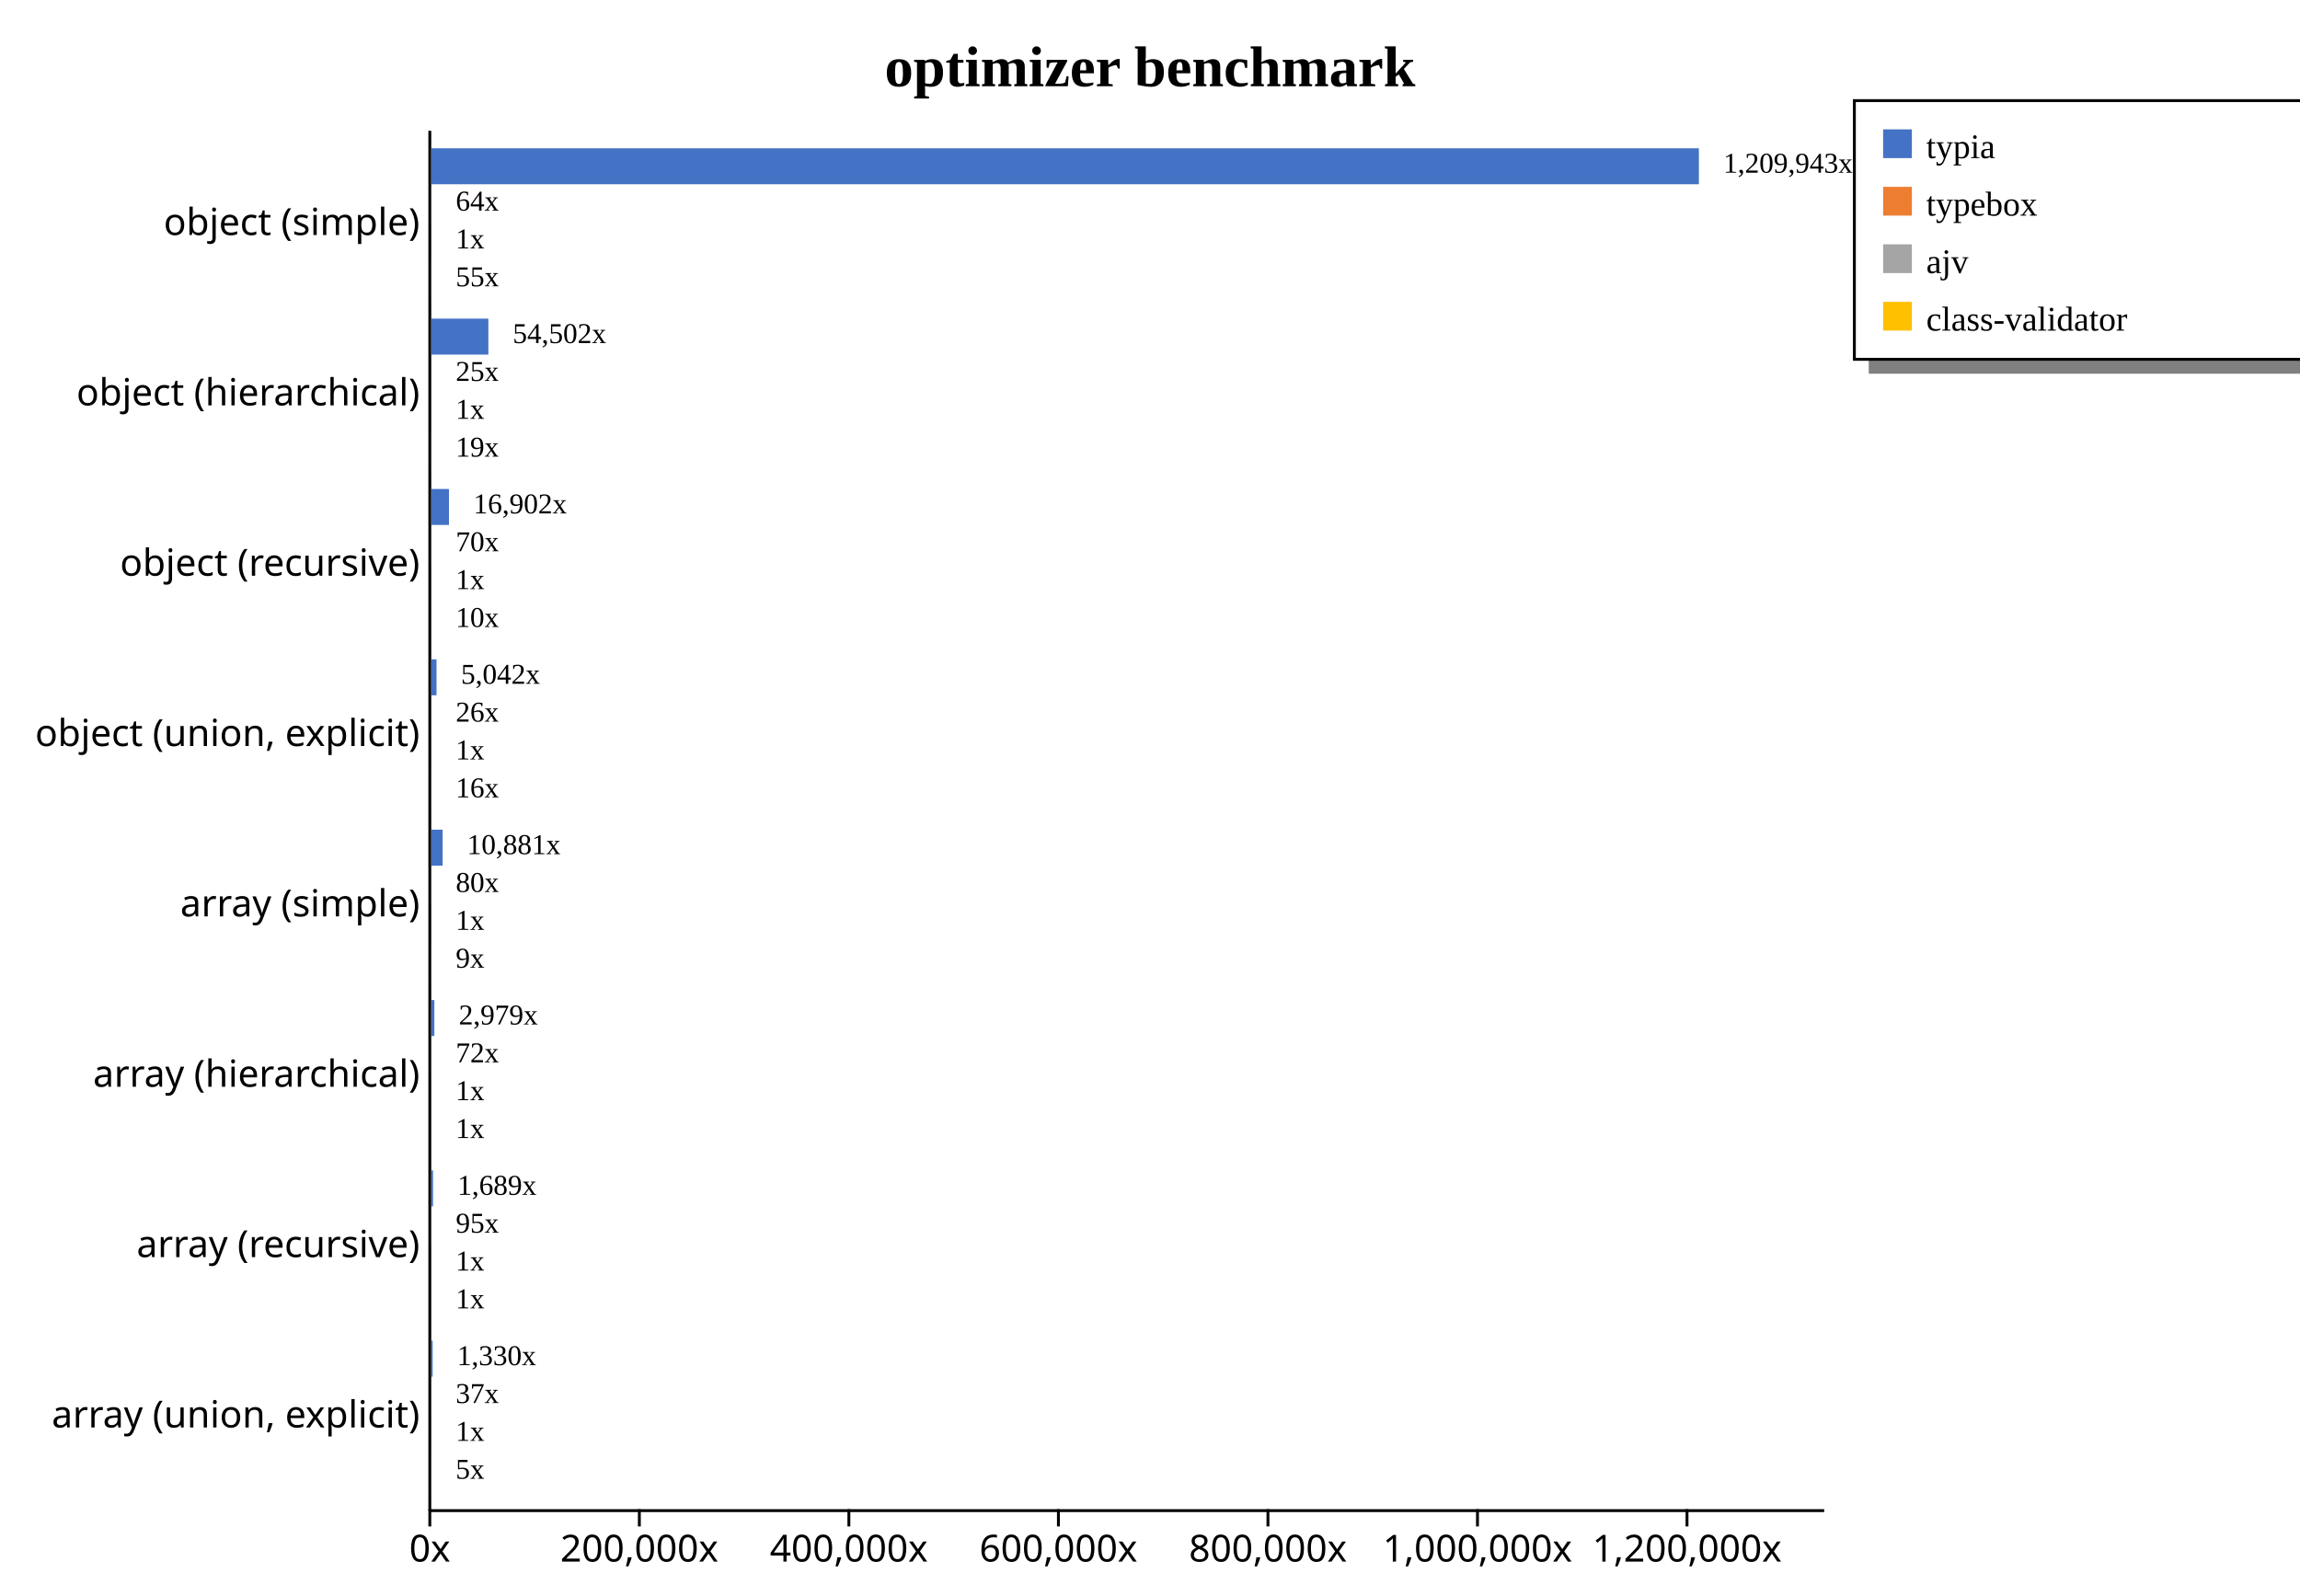
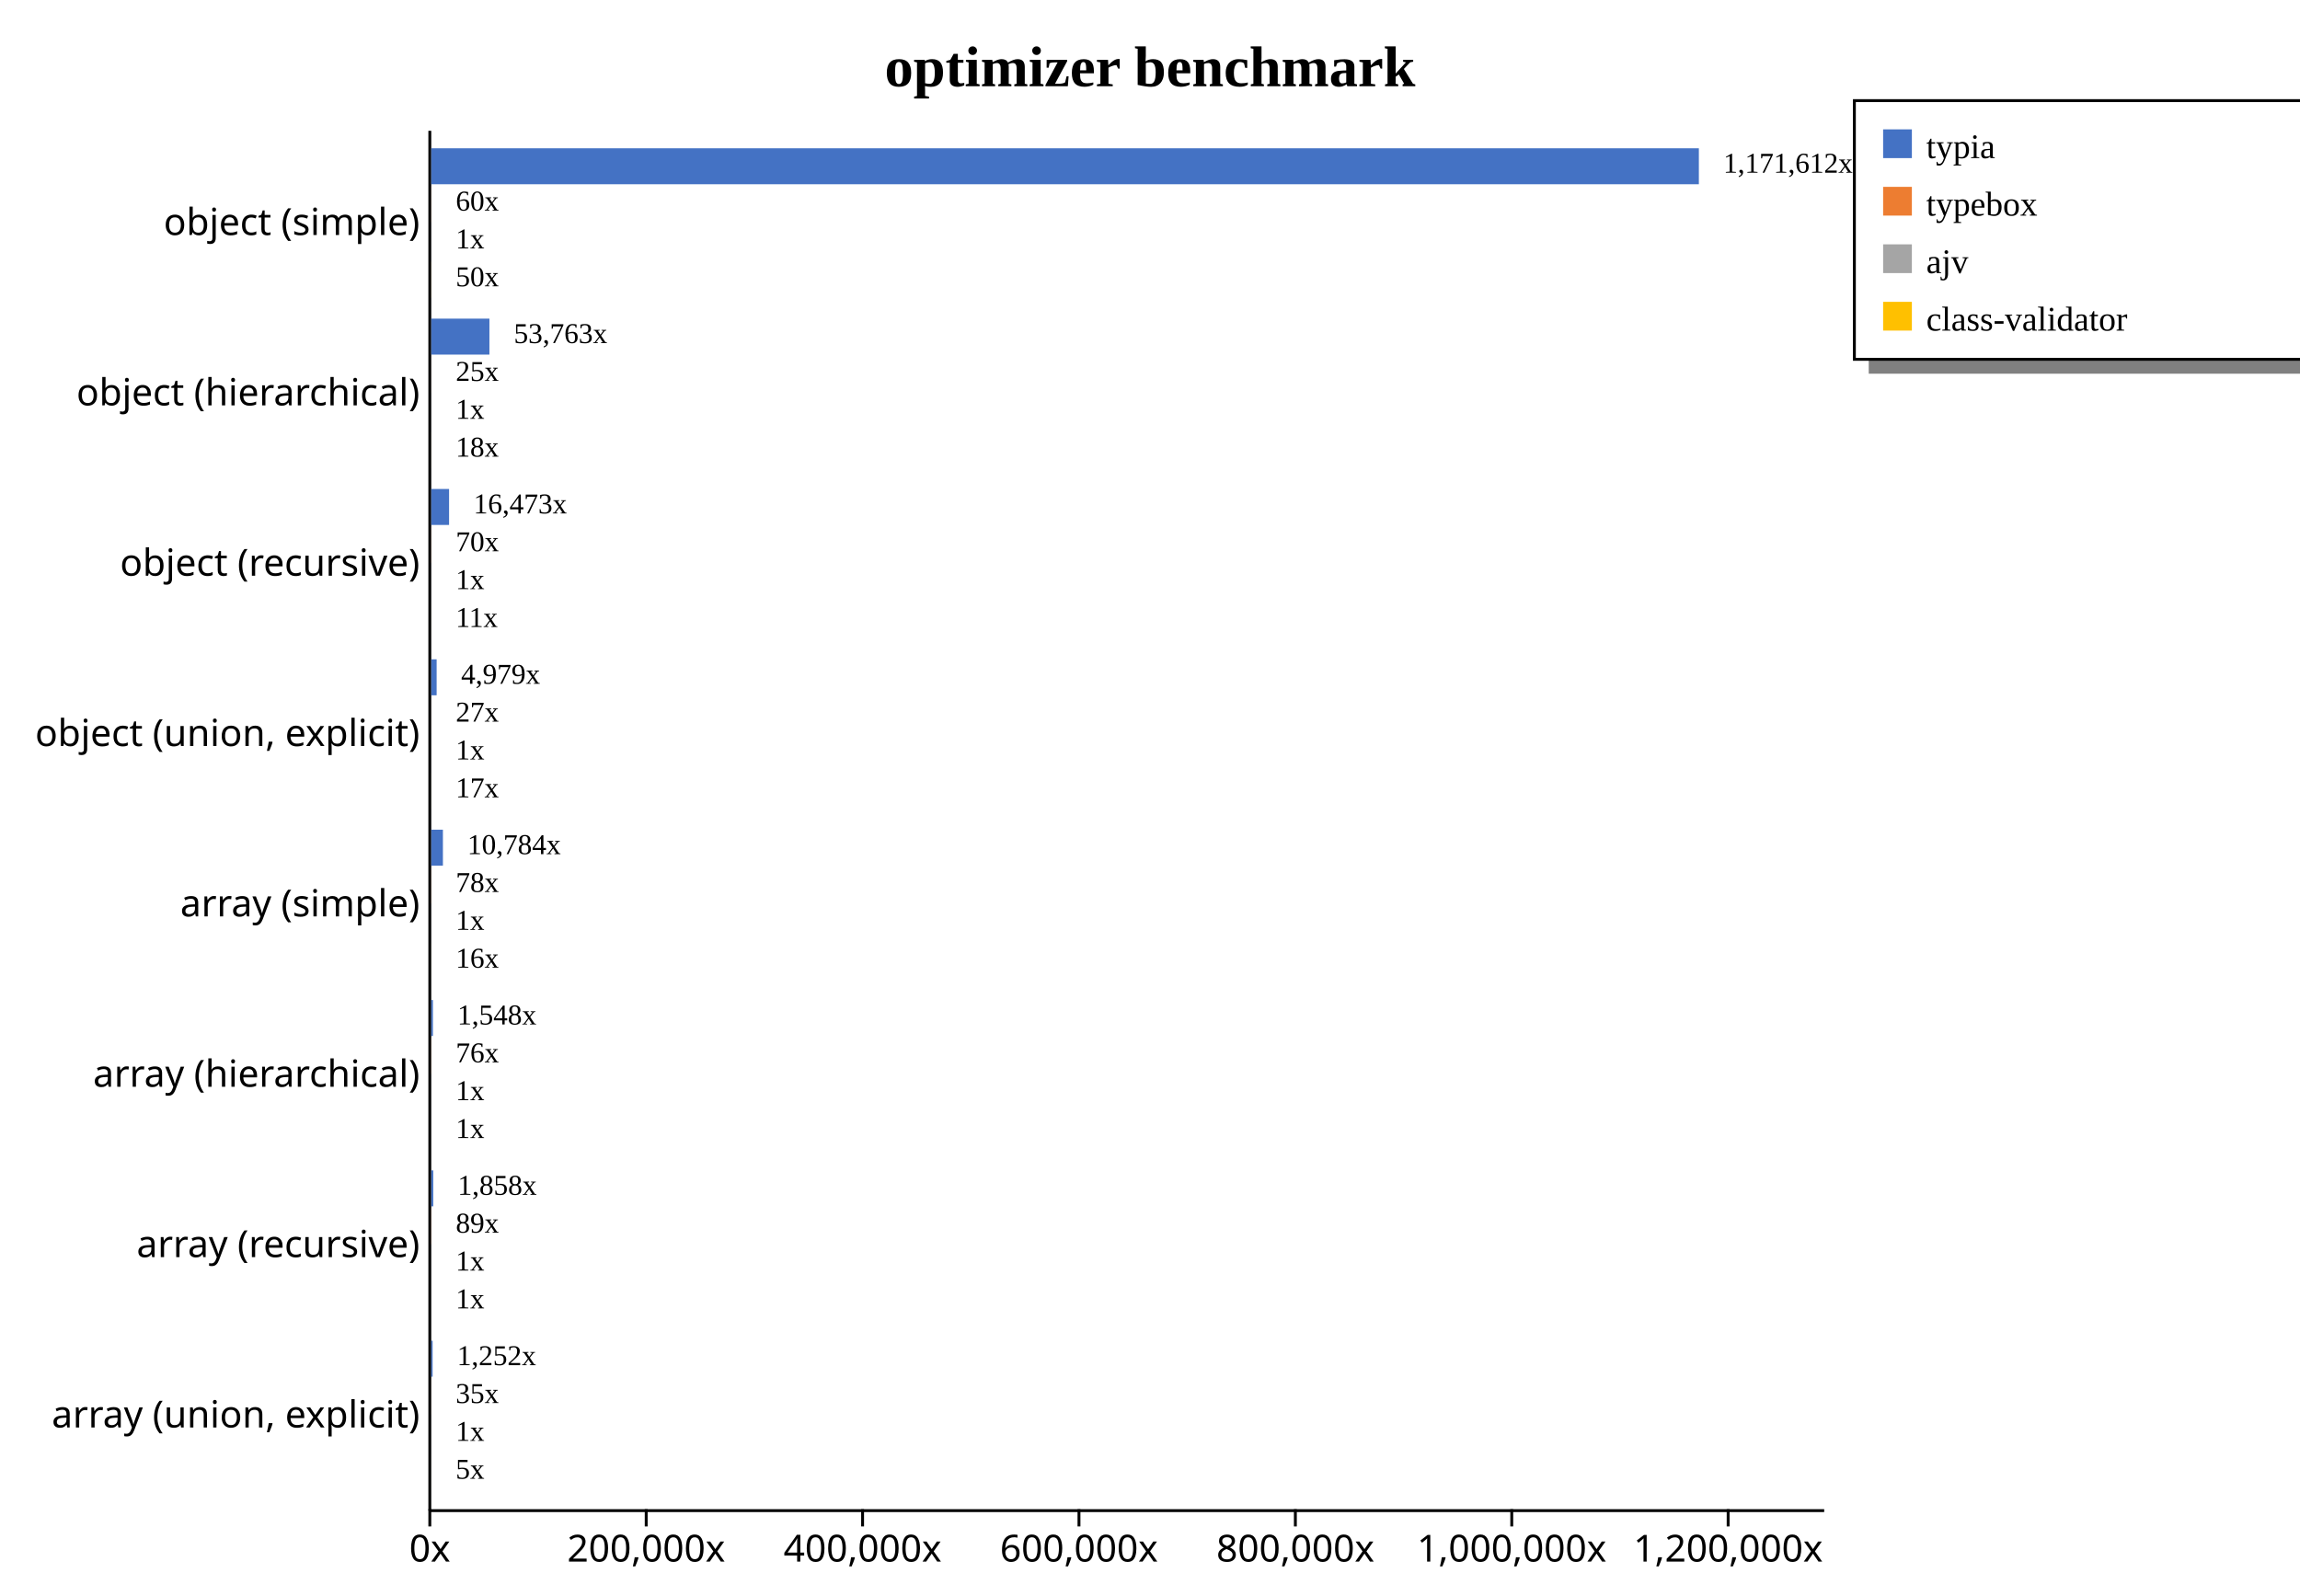
<svg xmlns="http://www.w3.org/2000/svg" width="800" height="555" style="background-color: white;">
  <g class="y axis" transform="translate(149,45)" fill="none" font-size="10" font-family="sans-serif" text-anchor="end" style="font-size: 13px;">
    <path class="domain" stroke="currentColor" d="M0.5,0.5V480.5" />
    <g class="tick" opacity="1" transform="translate(0,32.59259)" style="font-size: 13px;">
      <line stroke="currentColor" x2="0" />
      <text fill="currentColor" x="-3" dy="0.32em">object (simple)    </text>
    </g>
    <g class="tick" opacity="1" transform="translate(0,91.85185)" style="font-size: 13px;">
      <line stroke="currentColor" x2="0" />
      <text fill="currentColor" x="-3" dy="0.32em">object (hierarchical)    </text>
    </g>
    <g class="tick" opacity="1" transform="translate(0,151.1111)" style="font-size: 13px;">
      <line stroke="currentColor" x2="0" />
      <text fill="currentColor" x="-3" dy="0.32em">object (recursive)    </text>
    </g>
    <g class="tick" opacity="1" transform="translate(0,210.3704)" style="font-size: 13px;">
      <line stroke="currentColor" x2="0" />
      <text fill="currentColor" x="-3" dy="0.32em">object (union, explicit)    </text>
    </g>
    <g class="tick" opacity="1" transform="translate(0,269.6296)" style="font-size: 13px;">
      <line stroke="currentColor" x2="0" />
      <text fill="currentColor" x="-3" dy="0.32em">array (simple)    </text>
    </g>
    <g class="tick" opacity="1" transform="translate(0,328.8889)" style="font-size: 13px;">
      <line stroke="currentColor" x2="0" />
      <text fill="currentColor" x="-3" dy="0.32em">array (hierarchical)    </text>
    </g>
    <g class="tick" opacity="1" transform="translate(0,388.1481)" style="font-size: 13px;">
      <line stroke="currentColor" x2="0" />
      <text fill="currentColor" x="-3" dy="0.32em">array (recursive)    </text>
    </g>
    <g class="tick" opacity="1" transform="translate(0,447.4074)" style="font-size: 13px;">
      <line stroke="currentColor" x2="0" />
      <text fill="currentColor" x="-3" dy="0.32em">array (union, explicit)    </text>
    </g>
  </g>
  <g class="x axis" transform="translate(149,525)" fill="none" font-size="10" font-family="sans-serif" text-anchor="middle" style="font-size: 13px;">
    <path class="domain" stroke="currentColor" d="M0.5,0.5H485.5" />
    <g class="tick" opacity="1" transform="translate(0.5,0)" style="font-size: 13px;">
      <line stroke="currentColor" y2="6" />
      <text fill="currentColor" y="9" dy="0.71em">0x</text>
    </g>
-     <g class="tick" opacity="1" transform="translate(73.381,0)" style="font-size: 13px;">
+     <g class="tick" opacity="1" transform="translate(75.76539,0)" style="font-size: 13px;">
      <line stroke="currentColor" y2="6" />
      <text fill="currentColor" y="9" dy="0.71em">200,000x</text>
    </g>
-     <g class="tick" opacity="1" transform="translate(146.262,0)" style="font-size: 13px;">
+     <g class="tick" opacity="1" transform="translate(151.0308,0)" style="font-size: 13px;">
      <line stroke="currentColor" y2="6" />
      <text fill="currentColor" y="9" dy="0.71em">400,000x</text>
    </g>
-     <g class="tick" opacity="1" transform="translate(219.143,0)" style="font-size: 13px;">
+     <g class="tick" opacity="1" transform="translate(226.2962,0)" style="font-size: 13px;">
      <line stroke="currentColor" y2="6" />
      <text fill="currentColor" y="9" dy="0.71em">600,000x</text>
    </g>
-     <g class="tick" opacity="1" transform="translate(292.024,0)" style="font-size: 13px;">
+     <g class="tick" opacity="1" transform="translate(301.5616,0)" style="font-size: 13px;">
      <line stroke="currentColor" y2="6" />
      <text fill="currentColor" y="9" dy="0.71em">800,000x</text>
    </g>
-     <g class="tick" opacity="1" transform="translate(364.905,0)" style="font-size: 13px;">
+     <g class="tick" opacity="1" transform="translate(376.8269,0)" style="font-size: 13px;">
      <line stroke="currentColor" y2="6" />
      <text fill="currentColor" y="9" dy="0.71em">1,000,000x</text>
    </g>
-     <g class="tick" opacity="1" transform="translate(437.786,0)" style="font-size: 13px;">
+     <g class="tick" opacity="1" transform="translate(452.0923,0)" style="font-size: 13px;">
      <line stroke="currentColor" y2="6" />
      <text fill="currentColor" y="9" dy="0.71em">1,200,000x</text>
    </g>
  </g>
  <text transform="translate(400, 30)" style="text-anchor: middle; font-size: 20px; font-weight: bold;">optimizer benchmark</text>
  <rect x="650" y="125" width="230" height="5" fill="gray" />
  <rect x="645" y="35" width="230" height="90" fill="none" stroke="black" />
  <rect x="655" y="45" width="10" height="10" style="fill: #4472c4;" />
  <text x="670" y="55" style="font-size: 12px;">typia</text>
  <rect x="655" y="65" width="10" height="10" style="fill: #ed7d31;" />
  <text x="670" y="75" style="font-size: 12px;">typebox</text>
  <rect x="655" y="85" width="10" height="10" style="fill: #a5a5a5;" />
  <text x="670" y="95" style="font-size: 12px;">ajv</text>
  <rect x="655" y="105" width="10" height="10" style="fill: #ffc000;" />
  <text x="670" y="115" style="font-size: 12px;">class-validator</text>
  <g style="font-size: 13px;">
    <g style="font-size: 13px;">
      <rect x="150" y="51.584" width="440.909" height="12.51" fill="#4472c4" />
      <rect x="150" y="64.753" width="0.023" height="12.51" fill="#ed7d31" />
      <rect x="150" y="77.922" width="0" height="12.51" fill="#a5a5a5" />
-       <rect x="150" y="91.091" width="0.02" height="12.51" fill="#ffc000" />
-       <text class="label" x="599.409" y="60.084" font-size="10px">1,209,943x</text>
-       <text class="label" x="158.523" y="73.253" font-size="10px">64x</text>
+       <rect x="150" y="91.091" width="0.019" height="12.51" fill="#ffc000" />
+       <text class="label" x="599.409" y="60.084" font-size="10px">1,171,612x</text>
+       <text class="label" x="158.523" y="73.253" font-size="10px">60x</text>
      <text class="label" x="158.5" y="86.422" font-size="10px">1x</text>
-       <text class="label" x="158.52" y="99.591" font-size="10px">55x</text>
+       <text class="label" x="158.519" y="99.591" font-size="10px">50x</text>
      <text class="label" x="595.909" y="61.584" font-size="8px" />
      <text class="label" x="155.023" y="74.753" font-size="8px" />
      <text class="label" x="155" y="87.922" font-size="8px" />
-       <text class="label" x="155.02" y="101.091" font-size="8px" />
+       <text class="label" x="155.019" y="101.091" font-size="8px" />
    </g>
    <g style="font-size: 13px;">
-       <rect x="150" y="110.844" width="19.861" height="12.51" fill="#4472c4" />
-       <rect x="150" y="124.012" width="0.009" height="12.51" fill="#ed7d31" />
+       <rect x="150" y="110.844" width="20.233" height="12.51" fill="#4472c4" />
+       <rect x="150" y="124.012" width="0.01" height="12.51" fill="#ed7d31" />
      <rect x="150" y="137.181" width="0" height="12.51" fill="#a5a5a5" />
      <rect x="150" y="150.35" width="0.007" height="12.51" fill="#ffc000" />
-       <text class="label" x="178.361" y="119.344" font-size="10px">54,502x</text>
-       <text class="label" x="158.509" y="132.512" font-size="10px">25x</text>
+       <text class="label" x="178.733" y="119.344" font-size="10px">53,763x</text>
+       <text class="label" x="158.51" y="132.512" font-size="10px">25x</text>
      <text class="label" x="158.5" y="145.681" font-size="10px">1x</text>
-       <text class="label" x="158.507" y="158.85" font-size="10px">19x</text>
-       <text class="label" x="174.861" y="120.844" font-size="8px" />
-       <text class="label" x="155.009" y="134.012" font-size="8px" />
+       <text class="label" x="158.507" y="158.85" font-size="10px">18x</text>
+       <text class="label" x="175.233" y="120.844" font-size="8px" />
+       <text class="label" x="155.01" y="134.012" font-size="8px" />
      <text class="label" x="155" y="147.181" font-size="8px" />
      <text class="label" x="155.007" y="160.35" font-size="8px" />
    </g>
    <g style="font-size: 13px;">
-       <rect x="150" y="170.103" width="6.159" height="12.51" fill="#4472c4" />
+       <rect x="150" y="170.103" width="6.199" height="12.51" fill="#4472c4" />
      <rect x="150" y="183.272" width="0.026" height="12.51" fill="#ed7d31" />
      <rect x="150" y="196.44" width="0" height="12.51" fill="#a5a5a5" />
      <rect x="150" y="209.609" width="0.004" height="12.51" fill="#ffc000" />
-       <text class="label" x="164.659" y="178.603" font-size="10px">16,902x</text>
+       <text class="label" x="164.699" y="178.603" font-size="10px">16,473x</text>
      <text class="label" x="158.526" y="191.772" font-size="10px">70x</text>
      <text class="label" x="158.5" y="204.94" font-size="10px">1x</text>
-       <text class="label" x="158.504" y="218.109" font-size="10px">10x</text>
-       <text class="label" x="161.159" y="180.103" font-size="8px" />
+       <text class="label" x="158.504" y="218.109" font-size="10px">11x</text>
+       <text class="label" x="161.199" y="180.103" font-size="8px" />
      <text class="label" x="155.026" y="193.272" font-size="8px" />
      <text class="label" x="155" y="206.44" font-size="8px" />
      <text class="label" x="155.004" y="219.609" font-size="8px" />
    </g>
    <g style="font-size: 13px;">
-       <rect x="150" y="229.362" width="1.837" height="12.51" fill="#4472c4" />
+       <rect x="150" y="229.362" width="1.874" height="12.51" fill="#4472c4" />
      <rect x="150" y="242.531" width="0.01" height="12.51" fill="#ed7d31" />
      <rect x="150" y="255.7" width="0" height="12.51" fill="#a5a5a5" />
      <rect x="150" y="268.868" width="0.006" height="12.51" fill="#ffc000" />
-       <text class="label" x="160.337" y="237.862" font-size="10px">5,042x</text>
-       <text class="label" x="158.51" y="251.031" font-size="10px">26x</text>
+       <text class="label" x="160.374" y="237.862" font-size="10px">4,979x</text>
+       <text class="label" x="158.51" y="251.031" font-size="10px">27x</text>
      <text class="label" x="158.5" y="264.2" font-size="10px">1x</text>
-       <text class="label" x="158.506" y="277.368" font-size="10px">16x</text>
-       <text class="label" x="156.837" y="239.362" font-size="8px" />
+       <text class="label" x="158.506" y="277.368" font-size="10px">17x</text>
+       <text class="label" x="156.874" y="239.362" font-size="8px" />
      <text class="label" x="155.01" y="252.531" font-size="8px" />
      <text class="label" x="155" y="265.7" font-size="8px" />
      <text class="label" x="155.006" y="278.868" font-size="8px" />
    </g>
    <g style="font-size: 13px;">
-       <rect x="150" y="288.621" width="3.965" height="12.51" fill="#4472c4" />
+       <rect x="150" y="288.621" width="4.058" height="12.51" fill="#4472c4" />
      <rect x="150" y="301.79" width="0.029" height="12.51" fill="#ed7d31" />
      <rect x="150" y="314.959" width="0" height="12.51" fill="#a5a5a5" />
-       <rect x="150" y="328.128" width="0.003" height="12.51" fill="#ffc000" />
-       <text class="label" x="162.465" y="297.121" font-size="10px">10,881x</text>
-       <text class="label" x="158.529" y="310.29" font-size="10px">80x</text>
+       <rect x="150" y="328.128" width="0.006" height="12.51" fill="#ffc000" />
+       <text class="label" x="162.558" y="297.121" font-size="10px">10,784x</text>
+       <text class="label" x="158.529" y="310.29" font-size="10px">78x</text>
      <text class="label" x="158.5" y="323.459" font-size="10px">1x</text>
-       <text class="label" x="158.503" y="336.628" font-size="10px">9x</text>
-       <text class="label" x="158.965" y="298.621" font-size="8px" />
+       <text class="label" x="158.506" y="336.628" font-size="10px">16x</text>
+       <text class="label" x="159.058" y="298.621" font-size="8px" />
      <text class="label" x="155.029" y="311.79" font-size="8px" />
      <text class="label" x="155" y="324.959" font-size="8px" />
-       <text class="label" x="155.003" y="338.128" font-size="8px" />
+       <text class="label" x="155.006" y="338.128" font-size="8px" />
    </g>
    <g style="font-size: 13px;">
-       <rect x="150" y="347.881" width="1.085" height="12.51" fill="#4472c4" />
-       <rect x="150" y="361.049" width="0.026" height="12.51" fill="#ed7d31" />
+       <rect x="150" y="347.881" width="0.583" height="12.51" fill="#4472c4" />
+       <rect x="150" y="361.049" width="0.029" height="12.51" fill="#ed7d31" />
      <rect x="150" y="374.218" width="0" height="12.51" fill="#a5a5a5" />
      <rect x="150" y="387.387" width="0" height="12.51" fill="#ffc000" />
-       <text class="label" x="159.585" y="356.381" font-size="10px">2,979x</text>
-       <text class="label" x="158.526" y="369.549" font-size="10px">72x</text>
+       <text class="label" x="159.083" y="356.381" font-size="10px">1,548x</text>
+       <text class="label" x="158.529" y="369.549" font-size="10px">76x</text>
      <text class="label" x="158.5" y="382.718" font-size="10px">1x</text>
      <text class="label" x="158.5" y="395.887" font-size="10px">1x</text>
-       <text class="label" x="156.085" y="357.881" font-size="8px" />
-       <text class="label" x="155.026" y="371.049" font-size="8px" />
+       <text class="label" x="155.583" y="357.881" font-size="8px" />
+       <text class="label" x="155.029" y="371.049" font-size="8px" />
      <text class="label" x="155" y="384.218" font-size="8px" />
      <text class="label" x="155" y="397.387" font-size="8px" />
    </g>
    <g style="font-size: 13px;">
-       <rect x="150" y="407.14" width="0.616" height="12.51" fill="#4472c4" />
-       <rect x="150" y="420.309" width="0.035" height="12.51" fill="#ed7d31" />
+       <rect x="150" y="407.14" width="0.699" height="12.51" fill="#4472c4" />
+       <rect x="150" y="420.309" width="0.034" height="12.51" fill="#ed7d31" />
      <rect x="150" y="433.477" width="0" height="12.51" fill="#a5a5a5" />
      <rect x="150" y="446.646" width="0" height="12.51" fill="#ffc000" />
-       <text class="label" x="159.116" y="415.64" font-size="10px">1,689x</text>
-       <text class="label" x="158.535" y="428.809" font-size="10px">95x</text>
+       <text class="label" x="159.199" y="415.64" font-size="10px">1,858x</text>
+       <text class="label" x="158.534" y="428.809" font-size="10px">89x</text>
      <text class="label" x="158.5" y="441.977" font-size="10px">1x</text>
      <text class="label" x="158.5" y="455.146" font-size="10px">1x</text>
-       <text class="label" x="155.616" y="417.14" font-size="8px" />
-       <text class="label" x="155.035" y="430.309" font-size="8px" />
+       <text class="label" x="155.699" y="417.14" font-size="8px" />
+       <text class="label" x="155.034" y="430.309" font-size="8px" />
      <text class="label" x="155" y="443.477" font-size="8px" />
      <text class="label" x="155" y="456.646" font-size="8px" />
    </g>
    <g style="font-size: 13px;">
-       <rect x="150" y="466.399" width="0.485" height="12.51" fill="#4472c4" />
+       <rect x="150" y="466.399" width="0.471" height="12.51" fill="#4472c4" />
      <rect x="150" y="479.568" width="0.013" height="12.51" fill="#ed7d31" />
      <rect x="150" y="492.737" width="0" height="12.51" fill="#a5a5a5" />
      <rect x="150" y="505.905" width="0.002" height="12.51" fill="#ffc000" />
-       <text class="label" x="158.985" y="474.899" font-size="10px">1,330x</text>
-       <text class="label" x="158.513" y="488.068" font-size="10px">37x</text>
+       <text class="label" x="158.971" y="474.899" font-size="10px">1,252x</text>
+       <text class="label" x="158.513" y="488.068" font-size="10px">35x</text>
      <text class="label" x="158.5" y="501.237" font-size="10px">1x</text>
      <text class="label" x="158.502" y="514.405" font-size="10px">5x</text>
-       <text class="label" x="155.485" y="476.399" font-size="8px" />
+       <text class="label" x="155.471" y="476.399" font-size="8px" />
      <text class="label" x="155.013" y="489.568" font-size="8px" />
      <text class="label" x="155" y="502.737" font-size="8px" />
      <text class="label" x="155.002" y="515.905" font-size="8px" />
    </g>
  </g>
</svg>
